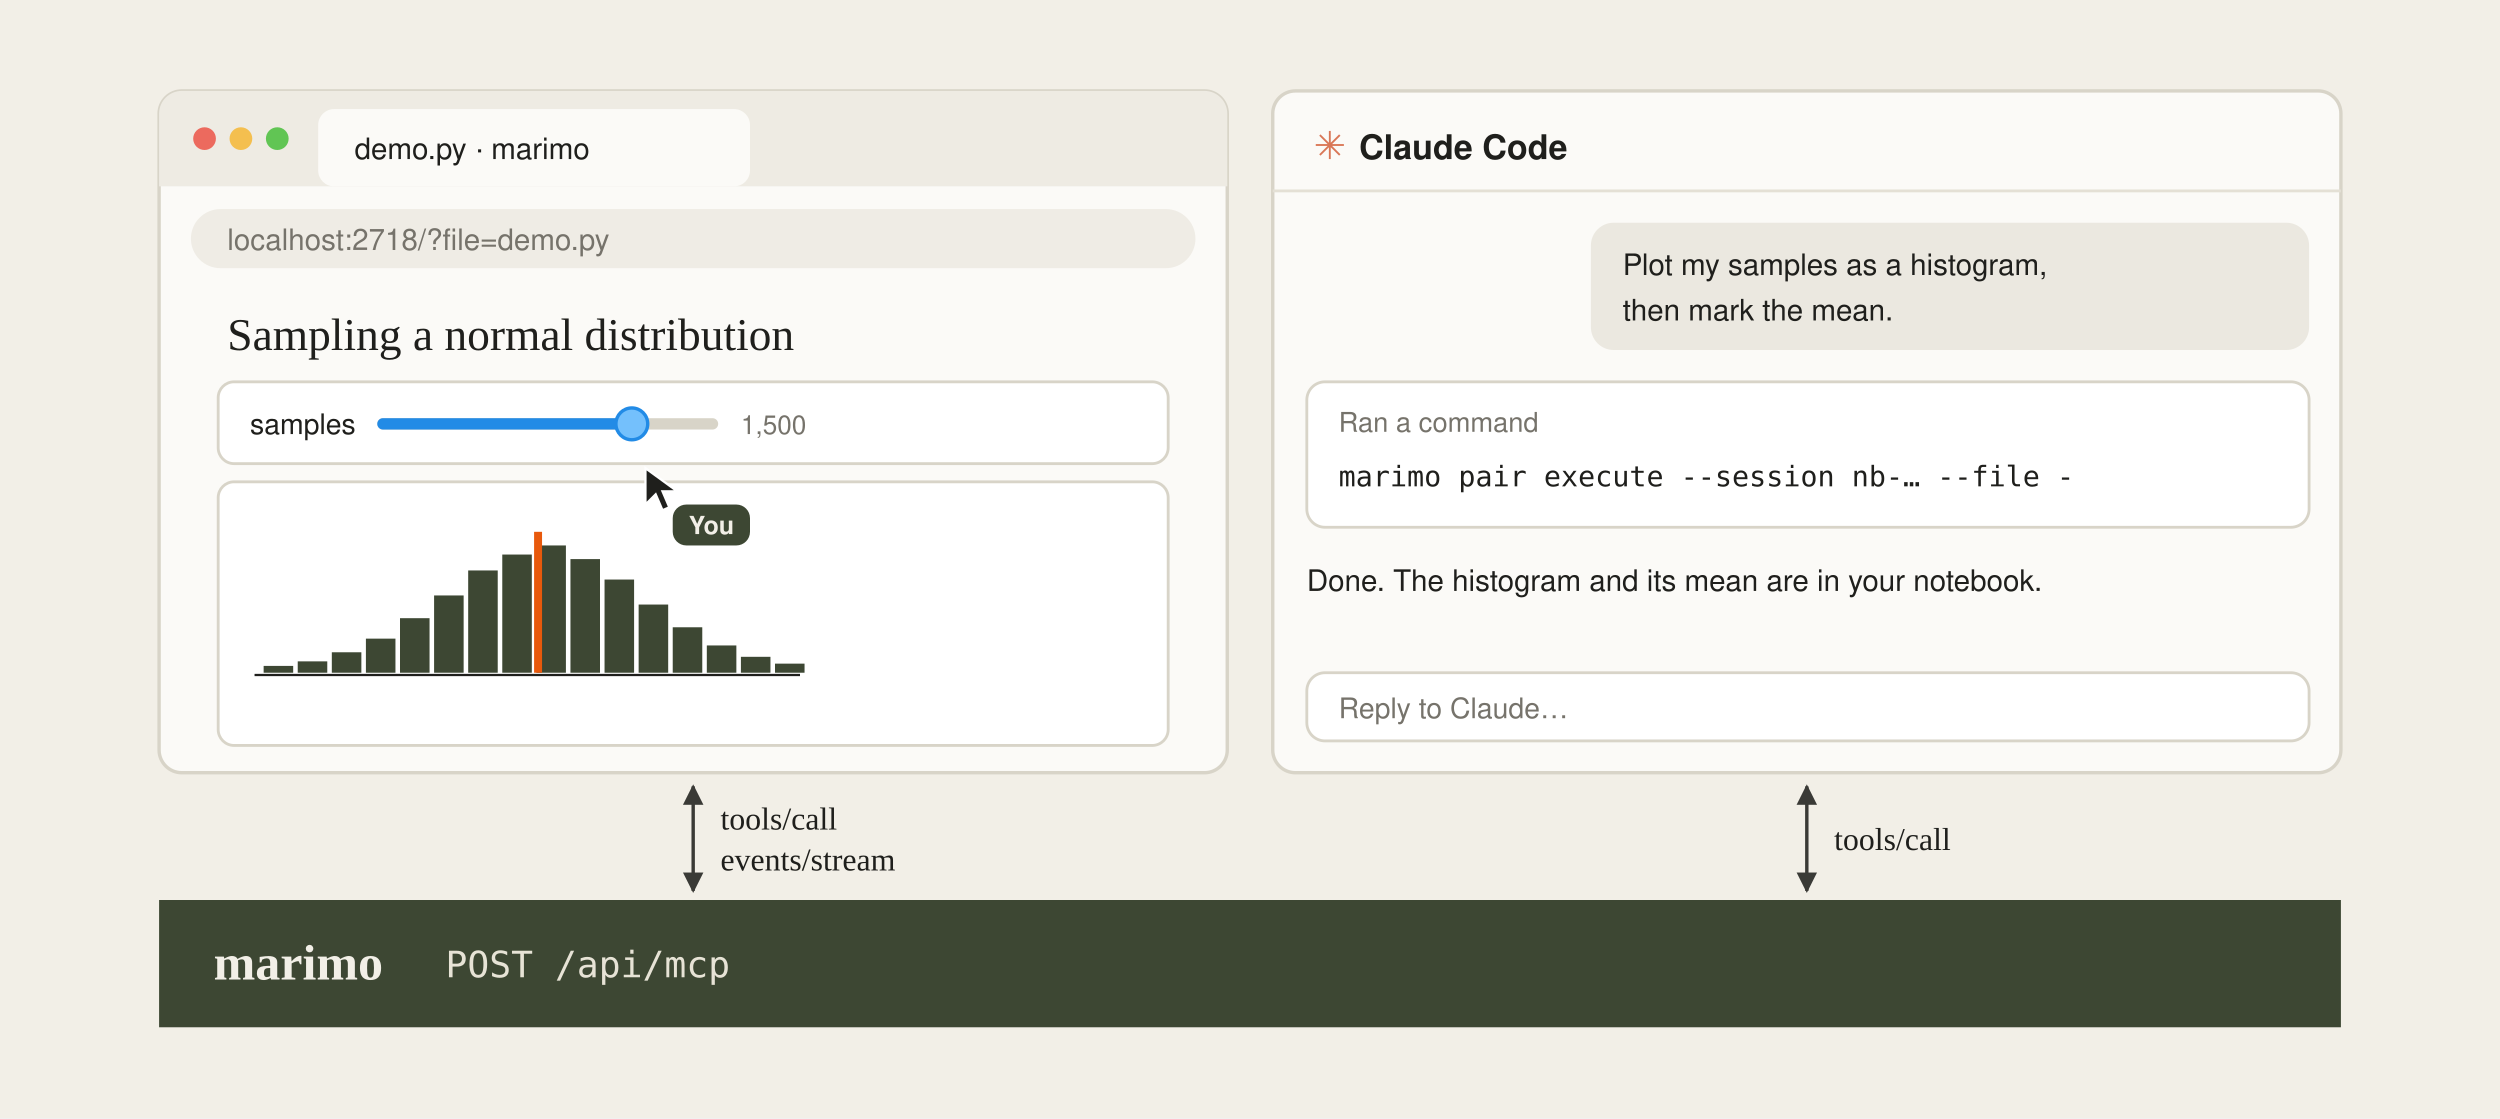
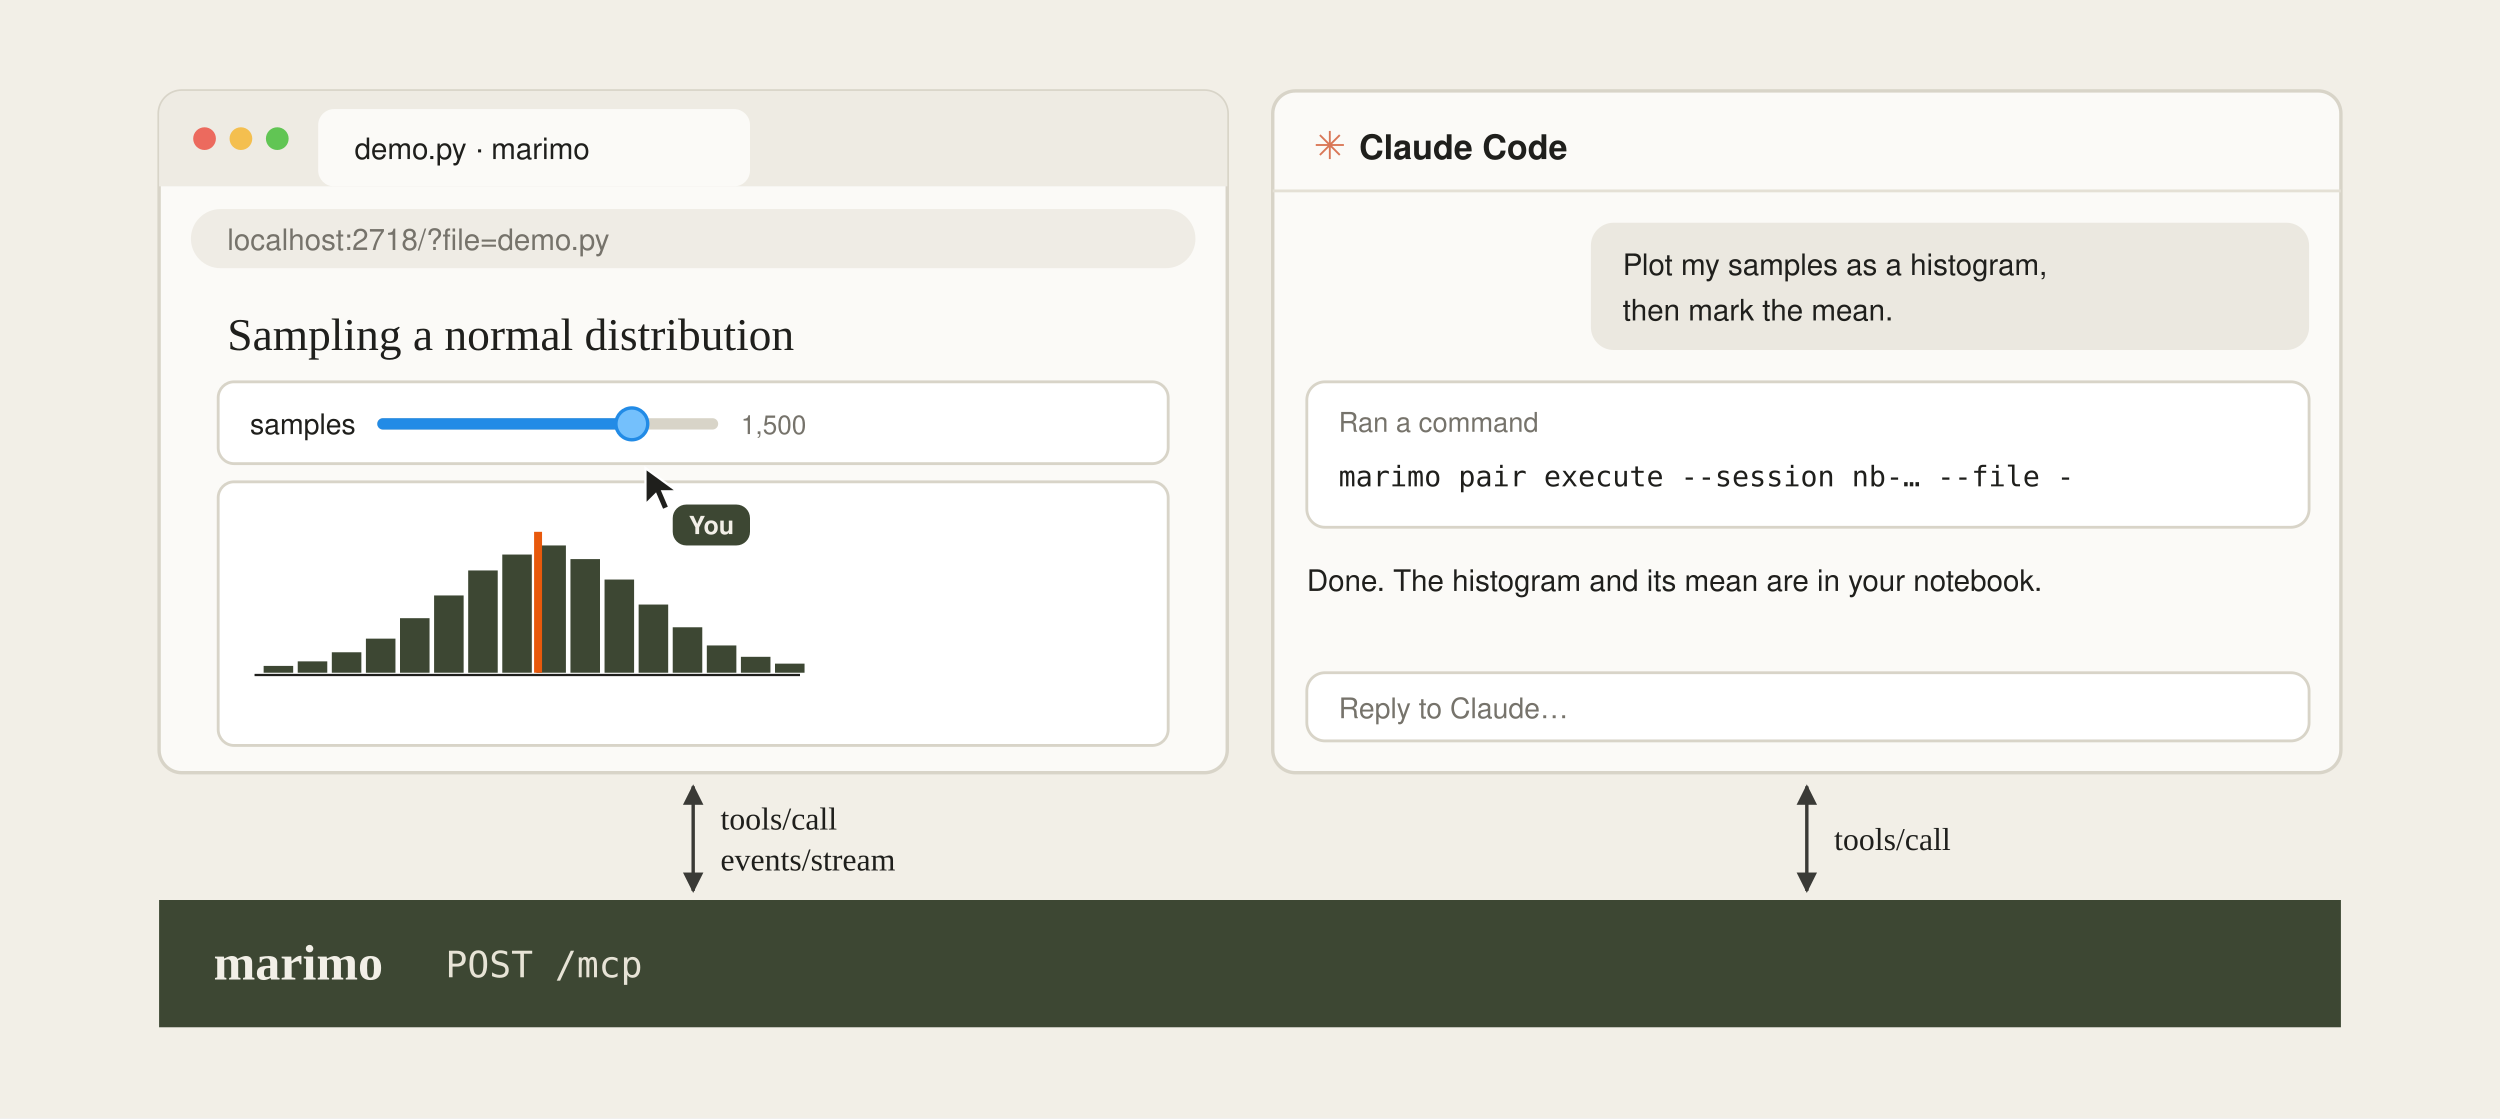
- <svg xmlns="http://www.w3.org/2000/svg" viewBox="0 108 1100 492" width="1100" height="492" role="img" aria-label="A marimo notebook in a browser and an agent in Claude Code call the same MCP endpoint, POST /api/mcp">
+ <svg xmlns="http://www.w3.org/2000/svg" viewBox="0 108 1100 492" width="1100" height="492" role="img" aria-label="A marimo notebook in a browser and an agent in Claude Code call the same MCP endpoint, POST /mcp">
  <style>
    .serif { font-family: Georgia, "Times New Roman", serif; }
    .sans { font-family: -apple-system, BlinkMacSystemFont, "Segoe UI", Helvetica, Arial, sans-serif; }
    .mono { font-family: ui-monospace, SFMono-Regular, Menlo, Consolas, monospace; }
    .ink { fill: #1f1f1c; }
    .muted { fill: #76736b; }
    .panel { fill: #fbfaf7; stroke: #d8d4c8; stroke-width: 1.5; }
    .cell { fill: #fff; stroke: #d8d4c8; stroke-width: 1.25; }
    .call { stroke: #3a3a36; stroke-width: 1.5; fill: none; }
    .bubble { fill: #ebe8e0; }
    .card { fill: #fff; stroke: #d8d4c8; stroke-width: 1.25; }
  </style>
  <defs>
    <marker id="tip" viewBox="0 0 10 10" refX="9" refY="5" markerWidth="6" markerHeight="6" orient="auto-start-reverse">
      <path d="M0,0 L10,5 L0,10 z" fill="#3a3a36" />
    </marker>
  </defs>
  <rect width="1100" height="600" fill="#f2efe7" />
  <rect x="70" y="148" width="470" height="300" rx="10" class="panel" />
  <path d="M70,190 V158 a10,10 0 0 1 10,-10 H530 a10,10 0 0 1 10,10 V190 z" fill="#eeebe3" />
  <circle cx="90" cy="169" r="5" fill="#ec6a5e" />
  <circle cx="106" cy="169" r="5" fill="#f4bf4f" />
  <circle cx="122" cy="169" r="5" fill="#61c554" />
  <rect x="140" y="156" width="190" height="34" rx="7" fill="#fbfaf7" />
  <text x="156" y="178" class="sans ink" font-size="13">demo.py · marimo</text>
  <rect x="84" y="200" width="442" height="26" rx="13" fill="#efece5" />
  <text x="100" y="218" class="sans muted" font-size="13">localhost:2718/?file=demo.py</text>
  <text x="100" y="262" class="serif ink" font-size="20">Sampling a normal distribution</text>
  <rect x="96" y="276" width="418" height="36" rx="7" class="cell" />
  <text x="110" y="299" class="sans ink" font-size="12.5">samples</text>
  <rect x="166" y="292" width="150" height="5" rx="2.5" fill="#d8d4c8" />
  <rect x="166" y="292" width="112" height="5" rx="2.5" fill="#228be6" />
  <circle cx="278" cy="294.5" r="7" fill="#74c0fc" stroke="#228be6" stroke-width="1.5" />
  <text x="326" y="299" class="sans muted" font-size="11.5">1,500</text>
  <rect x="96" y="320" width="418" height="116" rx="7" class="cell" />
  <rect x="116" y="401" width="13" height="3" fill="#3d4733" />
  <rect x="131" y="399" width="13" height="5" fill="#3d4733" />
  <rect x="146" y="395" width="13" height="9" fill="#3d4733" />
  <rect x="161" y="389" width="13" height="15" fill="#3d4733" />
  <rect x="176" y="380" width="13" height="24" fill="#3d4733" />
  <rect x="191" y="370" width="13" height="34" fill="#3d4733" />
  <rect x="206" y="359" width="13" height="45" fill="#3d4733" />
  <rect x="221" y="352" width="13" height="52" fill="#3d4733" />
  <rect x="236" y="348" width="13" height="56" fill="#3d4733" />
  <rect x="251" y="354" width="13" height="50" fill="#3d4733" />
  <rect x="266" y="363" width="13" height="41" fill="#3d4733" />
  <rect x="281" y="374" width="13" height="30" fill="#3d4733" />
  <rect x="296" y="384" width="13" height="20" fill="#3d4733" />
  <rect x="311" y="392" width="13" height="12" fill="#3d4733" />
  <rect x="326" y="397" width="13" height="7" fill="#3d4733" />
  <rect x="341" y="400" width="13" height="4" fill="#3d4733" />
  <rect x="235" y="342" width="3.5" height="62" fill="#e8590c" />
  <path d="M112,405 H352" stroke="#1f1f1c" stroke-width="1" />
  <path d="M284,314 l0,16 l4.5,-4.5 l3,7 l3,-1.3 l-3,-7 l6.5,0 z" fill="#1f1f1c" stroke="#fff" stroke-width="1" />
  <rect x="296" y="330" width="34" height="18" rx="6" fill="#3d4733" />
  <text x="313" y="343" class="sans" font-size="11" font-weight="600" fill="#f2efe7" text-anchor="middle">You</text>
  <rect x="560" y="148" width="470" height="300" rx="10" class="panel" />
  <text x="578" y="178" class="sans" font-size="17" fill="#d97757">✳</text>
  <text x="598" y="178" class="sans ink" font-size="15" font-weight="600">Claude Code</text>
  <path d="M560,192 H1030" stroke="#e4e0d5" stroke-width="1.25" />
  <rect x="700" y="206" width="316" height="56" rx="10" class="bubble" />
  <text x="714" y="229" class="sans ink" font-size="13">Plot my samples as a histogram,</text>
  <text x="714" y="249" class="sans ink" font-size="13">then mark the mean.</text>
  <rect x="575" y="276" width="441" height="64" rx="8" class="card" />
  <text x="589" y="298" class="sans muted" font-size="12">Ran a command</text>
  <text x="589" y="322" class="mono ink" font-size="12.5">marimo pair execute --session nb-… --file -</text>
  <text x="575" y="368" class="sans ink" font-size="13">Done. The histogram and its mean are in your notebook.</text>
  <rect x="575" y="404" width="441" height="30" rx="8" class="card" />
  <text x="589" y="424" class="sans muted" font-size="12.5">Reply to Claude…</text>
  <path d="M305,454 V500" class="call" marker-start="url(#tip)" marker-end="url(#tip)" />
  <text x="317" y="473" class="serif ink" font-size="14">tools/call</text>
  <text x="317" y="491" class="serif ink" font-size="14">events/stream</text>
  <path d="M795,454 V500" class="call" marker-start="url(#tip)" marker-end="url(#tip)" />
  <text x="807" y="482" class="serif ink" font-size="14">tools/call</text>
  <rect x="70" y="504" width="960" height="56" fill="#3d4733" />
  <text x="94" y="539" class="serif" font-size="22" font-weight="700" fill="#f2efe7">marimo</text>
-   <text x="196" y="538" class="mono" font-size="16" fill="#e7e3d6">POST /api/mcp</text>
+   <text x="196" y="538" class="mono" font-size="16" fill="#e7e3d6">POST /mcp</text>
</svg>
